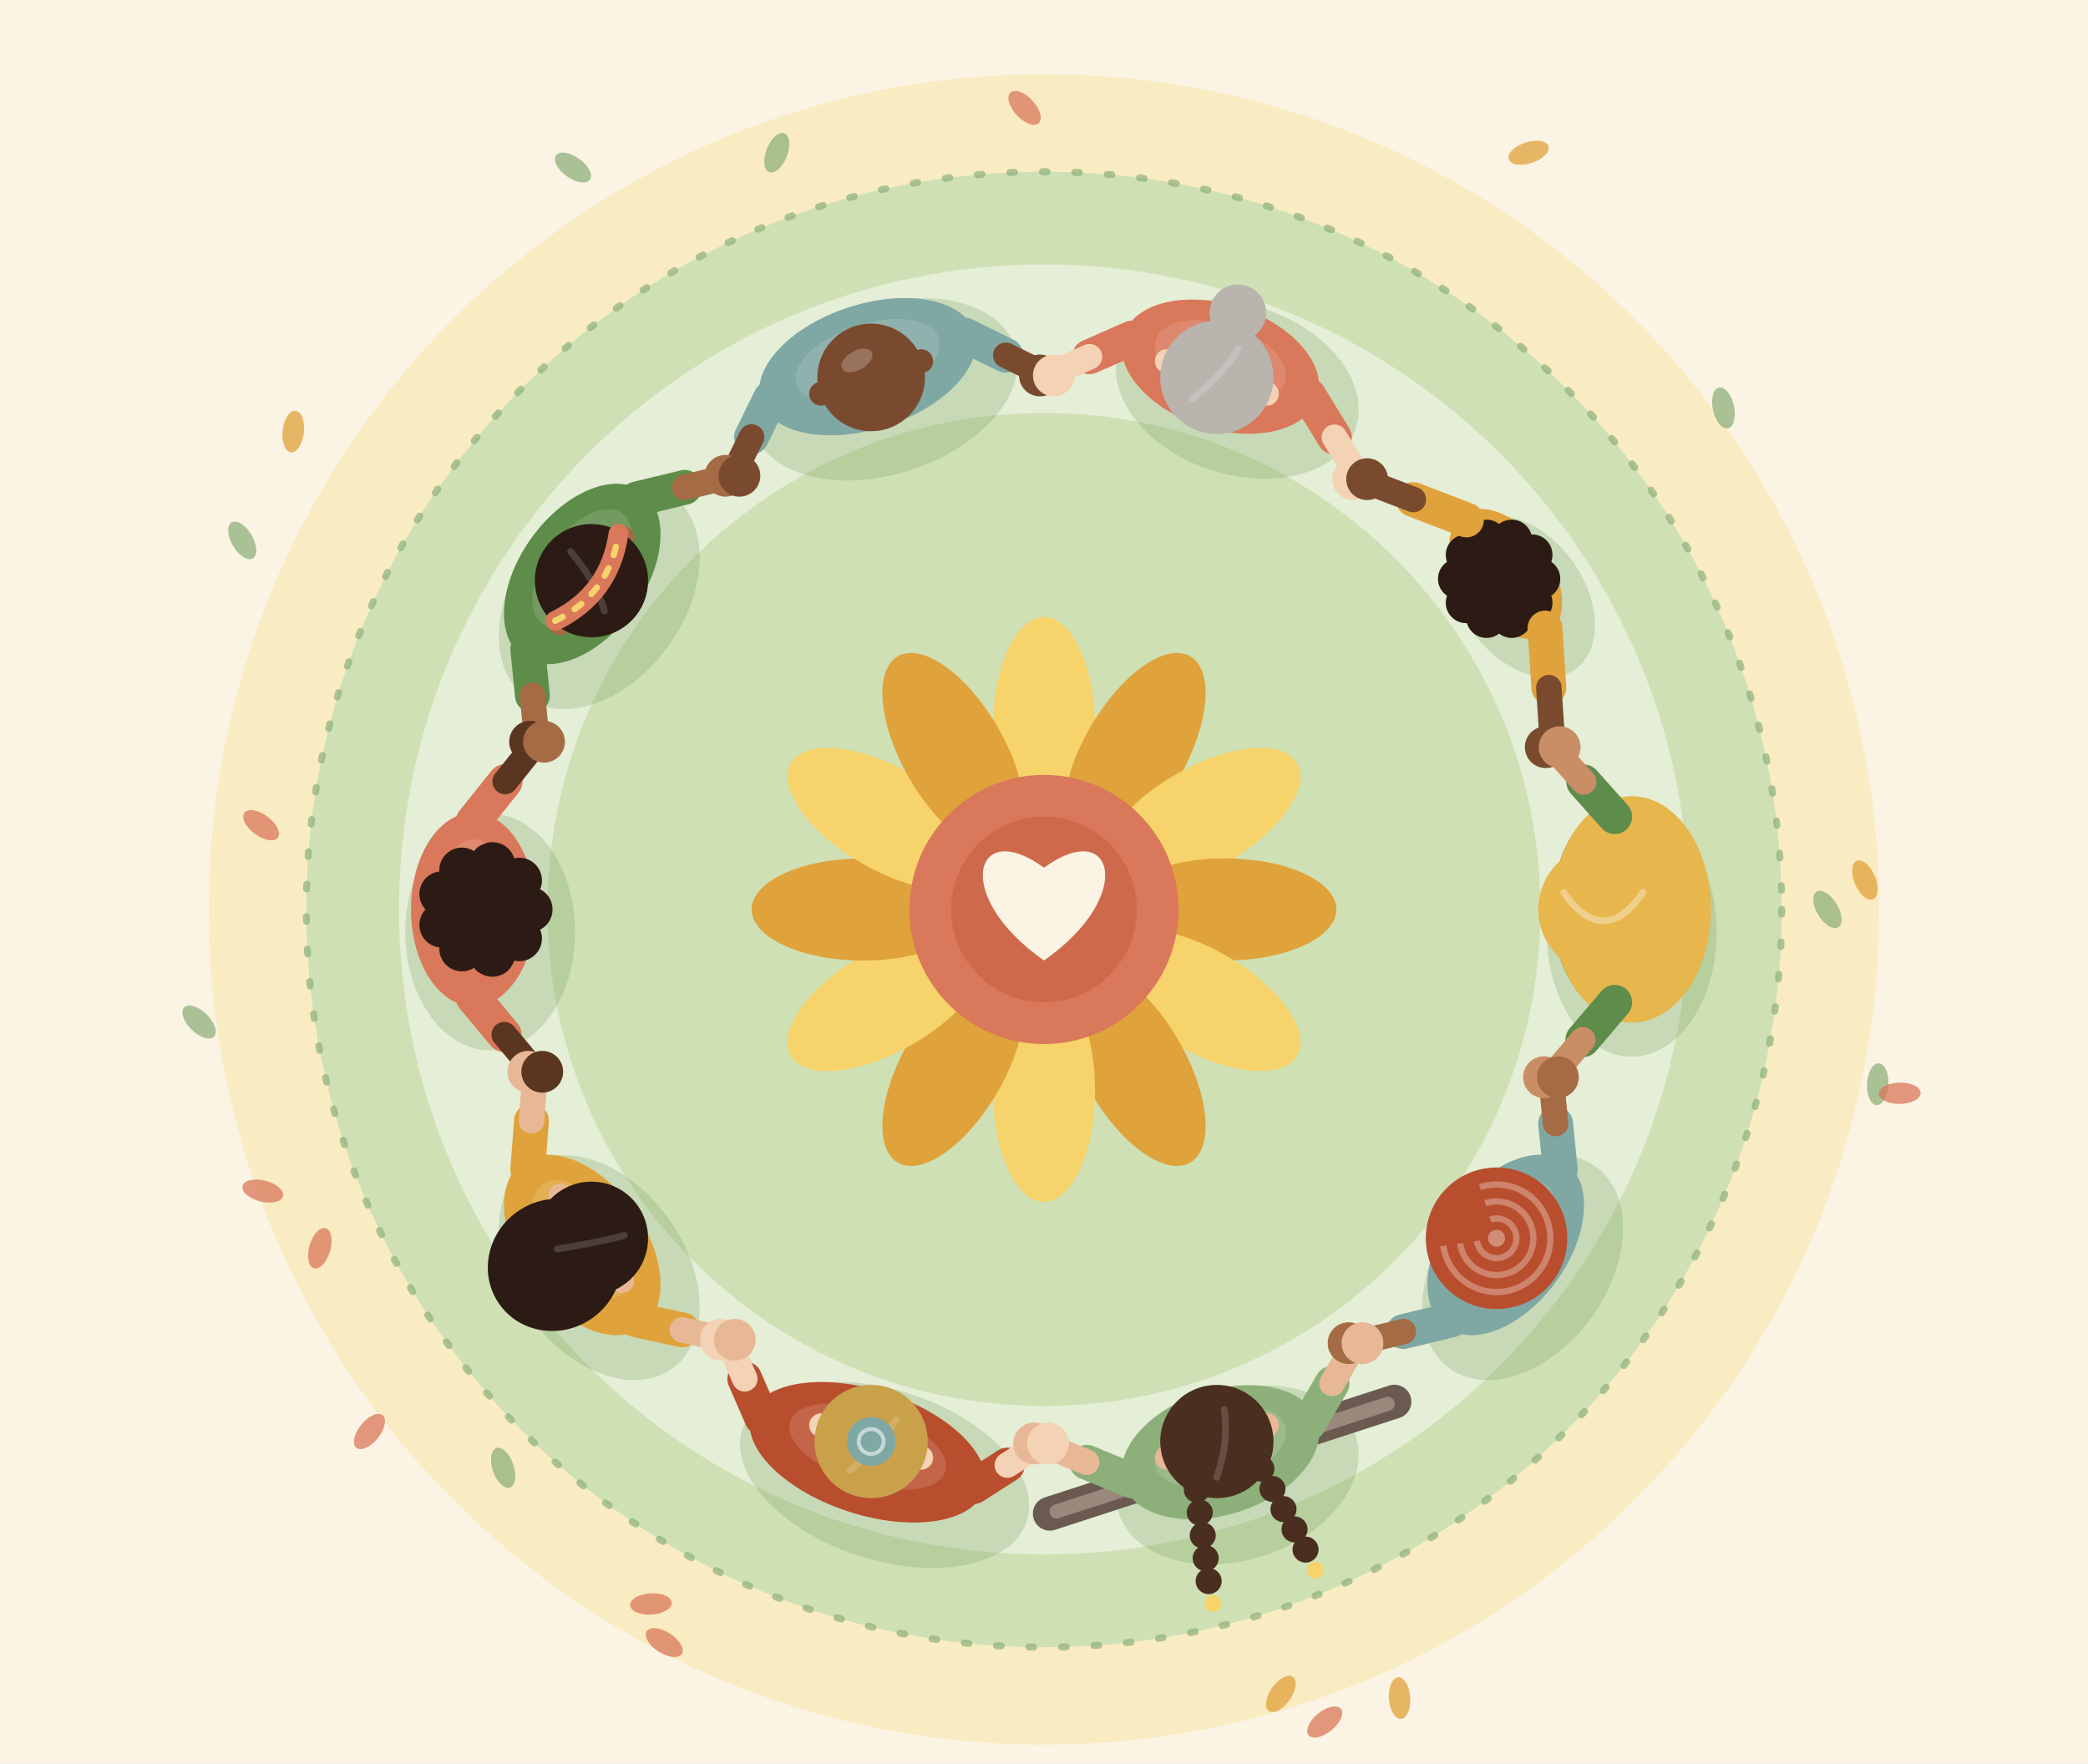
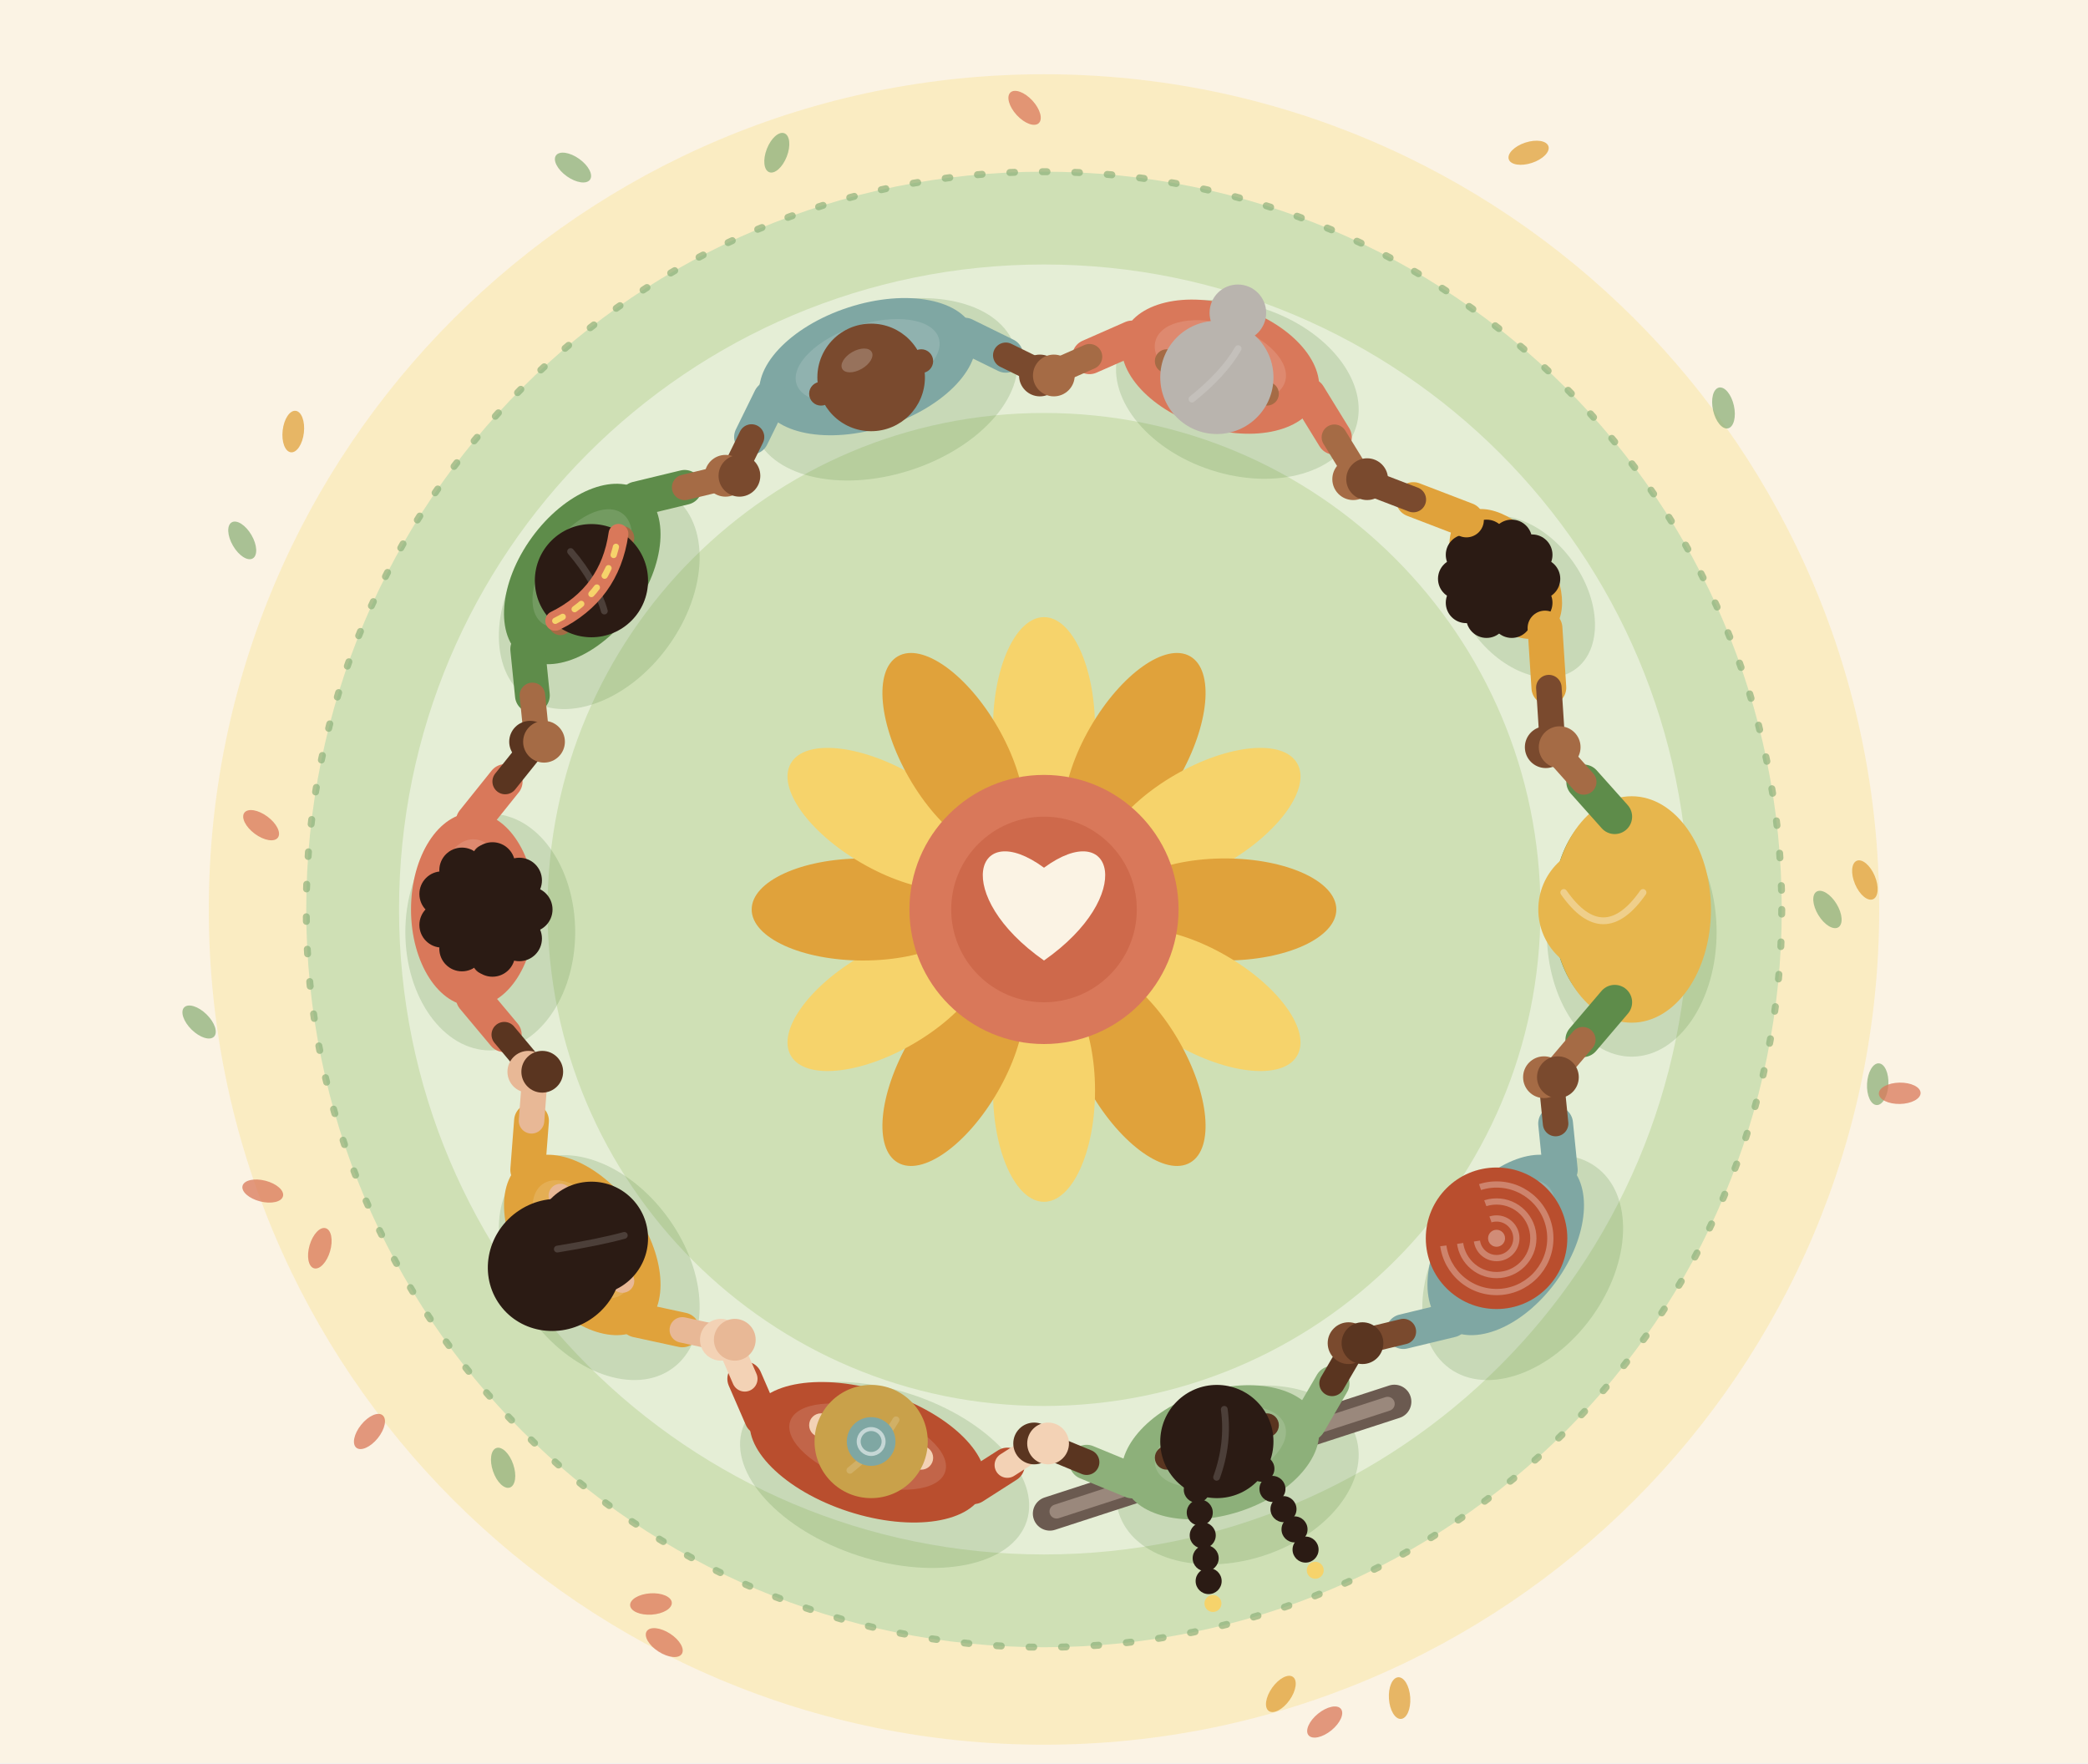
<svg xmlns="http://www.w3.org/2000/svg" viewBox="0 0 900 760" role="img" aria-labelledby="t d">
  <rect width="900" height="760" fill="#FBF3E4" />
  <circle cx="450" cy="392" r="360" fill="#FAE6A6" opacity=".55" />
  <circle cx="450" cy="392" r="318" fill="#CFE0B5" />
  <circle cx="450" cy="392" r="318" fill="none" stroke="#8DB07A" stroke-width="3" stroke-dasharray="2 12" stroke-linecap="round" opacity=".7" />
  <circle cx="450" cy="392" r="246" fill="none" stroke="#fff" stroke-opacity=".45" stroke-width="64" />
  <ellipse cx="450" cy="314" rx="22" ry="48" fill="#F6D36B" transform="rotate(0 450 392)" />
  <ellipse cx="450" cy="314" rx="22" ry="48" fill="#E0A23B" transform="rotate(30 450 392)" />
  <ellipse cx="450" cy="314" rx="22" ry="48" fill="#F6D36B" transform="rotate(60 450 392)" />
  <ellipse cx="450" cy="314" rx="22" ry="48" fill="#E0A23B" transform="rotate(90 450 392)" />
  <ellipse cx="450" cy="314" rx="22" ry="48" fill="#F6D36B" transform="rotate(120 450 392)" />
  <ellipse cx="450" cy="314" rx="22" ry="48" fill="#E0A23B" transform="rotate(150 450 392)" />
  <ellipse cx="450" cy="314" rx="22" ry="48" fill="#F6D36B" transform="rotate(180 450 392)" />
  <ellipse cx="450" cy="314" rx="22" ry="48" fill="#E0A23B" transform="rotate(210 450 392)" />
  <ellipse cx="450" cy="314" rx="22" ry="48" fill="#F6D36B" transform="rotate(240 450 392)" />
  <ellipse cx="450" cy="314" rx="22" ry="48" fill="#E0A23B" transform="rotate(270 450 392)" />
  <ellipse cx="450" cy="314" rx="22" ry="48" fill="#F6D36B" transform="rotate(300 450 392)" />
  <ellipse cx="450" cy="314" rx="22" ry="48" fill="#E0A23B" transform="rotate(330 450 392)" />
  <circle cx="450" cy="392" r="58" fill="#D9785A" />
  <circle cx="450" cy="392" r="40" fill="#B94E2E" opacity=".35" />
  <path d="M 450 414 C 410 386 420 352 450 374 C 480 352 490 386 450 414 Z" fill="#FBF3E4" />
  <ellipse cx="787.69" cy="392" rx="9" ry="4.6" fill="#8DB07A" opacity=".75" transform="rotate(58.69 787.69 392)" />
  <ellipse cx="441.63" cy="46.48" rx="9" ry="4.6" fill="#D9785A" opacity=".75" transform="rotate(47.35 441.63 46.48)" />
  <ellipse cx="658.88" cy="65.84" rx="9" ry="4.6" fill="#E0A23B" opacity=".75" transform="rotate(161.78 658.88 65.84)" />
  <ellipse cx="809.36" cy="467.31" rx="9" ry="4.6" fill="#8DB07A" opacity=".75" transform="rotate(93.07 809.36 467.31)" />
  <ellipse cx="818.84" cy="471.23" rx="9" ry="4.6" fill="#D9785A" opacity=".75" transform="rotate(178.97 818.84 471.23)" />
  <ellipse cx="246.98" cy="72.22" rx="9" ry="4.6" fill="#8DB07A" opacity=".75" transform="rotate(35.47 246.98 72.22)" />
  <ellipse cx="286.32" cy="707.99" rx="9" ry="4.6" fill="#D9785A" opacity=".75" transform="rotate(32.86 286.32 707.99)" />
  <ellipse cx="742.88" cy="175.84" rx="9" ry="4.6" fill="#8DB07A" opacity=".75" transform="rotate(77.47 742.88 175.84)" />
  <ellipse cx="112.55" cy="355.67" rx="9" ry="4.6" fill="#D9785A" opacity=".75" transform="rotate(36.6 112.55 355.67)" />
  <ellipse cx="803.83" cy="379.3" rx="9" ry="4.6" fill="#E0A23B" opacity=".75" transform="rotate(67.05 803.83 379.3)" />
  <ellipse cx="104.41" cy="232.92" rx="9" ry="4.6" fill="#8DB07A" opacity=".75" transform="rotate(59.75 104.41 232.92)" />
  <ellipse cx="570.99" cy="742.23" rx="9" ry="4.6" fill="#D9785A" opacity=".75" transform="rotate(140.79 570.99 742.23)" />
  <ellipse cx="603.27" cy="731.91" rx="9" ry="4.6" fill="#E0A23B" opacity=".75" transform="rotate(86.21 603.27 731.91)" />
  <ellipse cx="137.86" cy="538.02" rx="9" ry="4.6" fill="#D9785A" opacity=".75" transform="rotate(106.24 137.86 538.02)" />
  <ellipse cx="552.09" cy="730.12" rx="9" ry="4.6" fill="#E0A23B" opacity=".75" transform="rotate(125.28 552.09 730.12)" />
  <ellipse cx="216.86" cy="632.64" rx="9" ry="4.6" fill="#8DB07A" opacity=".75" transform="rotate(71.13 216.86 632.64)" />
  <ellipse cx="280.59" cy="691.35" rx="9" ry="4.6" fill="#D9785A" opacity=".75" transform="rotate(176.27 280.59 691.35)" />
  <ellipse cx="85.82" cy="440.51" rx="9" ry="4.6" fill="#8DB07A" opacity=".75" transform="rotate(44.48 85.82 440.51)" />
  <ellipse cx="113.26" cy="513.37" rx="9" ry="4.6" fill="#D9785A" opacity=".75" transform="rotate(14.31 113.26 513.37)" />
  <ellipse cx="126.41" cy="186.01" rx="9" ry="4.6" fill="#E0A23B" opacity=".75" transform="rotate(96.57 126.41 186.01)" />
  <ellipse cx="334.83" cy="65.83" rx="9" ry="4.6" fill="#8DB07A" opacity=".75" transform="rotate(111.32 334.83 65.83)" />
  <ellipse cx="159.25" cy="617" rx="9" ry="4.6" fill="#D9785A" opacity=".75" transform="rotate(128.85 159.25 617)" />
  <g transform="translate(526.02 158.04) scale(1.22) translate(-526.02 -158.04)">
    <ellipse cx="532.02" cy="166.04" rx="44" ry="30" fill="#5E8C4A" opacity=".22" transform="rotate(18 532.02 166.04)" />
    <ellipse cx="526.02" cy="158.04" rx="36" ry="22" fill="#D9785A" transform="rotate(18 526.02 158.04)" />
    <ellipse cx="526.02" cy="156.04" rx="24" ry="13" fill="#fff" opacity=".13" transform="rotate(18 526.02 156.04)" />
-     <circle cx="507.07" cy="156.09" r="4.2" fill="#F3D2B5" />
-     <circle cx="542.49" cy="167.6" r="4.2" fill="#F3D2B5" />
+     <circle cx="507.07" cy="156.09" r="4.2" fill="#A56B45" />
+     <circle cx="542.49" cy="167.6" r="4.2" fill="#A56B45" />
    <circle cx="532.2" cy="139.02" r="10" fill="#B9B4AE" />
    <circle cx="524.78" cy="161.84" r="20" fill="#B9B4AE" />
    <path d="M 515.99 169.5 Q 527.14 160.58 532.29 151.67" fill="none" stroke="#fff" stroke-opacity=".16" stroke-width="2.4" stroke-linecap="round" />
  </g>
  <g transform="translate(649.02 247.4) scale(1.22) translate(-649.02 -247.4)">
    <ellipse cx="655.02" cy="255.4" rx="31.68" ry="21.6" fill="#5E8C4A" opacity=".22" transform="rotate(54 655.02 255.4)" />
    <ellipse cx="649.02" cy="247.4" rx="25.92" ry="15.84" fill="#E0A23B" transform="rotate(54 649.02 247.4)" />
    <ellipse cx="649.02" cy="245.4" rx="17.28" ry="9.36" fill="#fff" opacity=".13" transform="rotate(54 649.02 245.4)" />
    <circle cx="638.81" cy="238.25" r="3.02" fill="#7A4A2E" />
    <circle cx="654.57" cy="259.94" r="3.02" fill="#7A4A2E" />
    <circle cx="661.09" cy="249.1" r="7.2" fill="#2B1B14" />
    <circle cx="658.34" cy="257.56" r="7.2" fill="#2B1B14" />
    <circle cx="651.14" cy="262.79" r="7.2" fill="#2B1B14" />
    <circle cx="642.24" cy="262.79" r="7.2" fill="#2B1B14" />
    <circle cx="635.04" cy="257.56" r="7.2" fill="#2B1B14" />
    <circle cx="632.29" cy="249.1" r="7.2" fill="#2B1B14" />
    <circle cx="635.04" cy="240.63" r="7.2" fill="#2B1B14" />
    <circle cx="642.24" cy="235.4" r="7.2" fill="#2B1B14" />
    <circle cx="651.14" cy="235.4" r="7.2" fill="#2B1B14" />
    <circle cx="658.34" cy="240.63" r="7.2" fill="#2B1B14" />
    <circle cx="646.69" cy="249.1" r="15.84" fill="#2B1B14" />
  </g>
  <g transform="translate(696 392) scale(1.22) translate(-696 -392)">
    <ellipse cx="702" cy="400" rx="44" ry="30" fill="#5E8C4A" opacity=".22" transform="rotate(90 702 400)" />
    <ellipse cx="696" cy="392" rx="36" ry="22" fill="#5E8C4A" transform="rotate(90 696 392)" />
    <ellipse cx="696" cy="390" rx="24" ry="13" fill="#fff" opacity=".13" transform="rotate(90 696 390)" />
-     <circle cx="692" cy="373.38" r="4.2" fill="#C98E65" />
-     <circle cx="692" cy="410.62" r="4.2" fill="#C98E65" />
+     <circle cx="692" cy="373.38" r="4.2" fill="#A56B45" />
+     <circle cx="692" cy="410.62" r="4.2" fill="#A56B45" />
    <ellipse cx="702" cy="392" rx="40" ry="28" fill="#E7B64D" transform="rotate(90 702 392)" />
    <circle cx="692" cy="392" r="23" fill="#E7B64D" />
    <path d="M 678 386 Q 692 406 706 386" fill="none" stroke="#fff" stroke-opacity=".35" stroke-width="2.4" stroke-linecap="round" transform="rotate(0 692 392)" />
  </g>
  <g transform="translate(649.02 536.6) scale(1.22) translate(-649.02 -536.6)">
    <ellipse cx="655.02" cy="544.6" rx="44" ry="30" fill="#5E8C4A" opacity=".22" transform="rotate(126 655.02 544.6)" />
    <ellipse cx="649.02" cy="536.6" rx="36" ry="22" fill="#7FA7A3" transform="rotate(126 649.02 536.6)" />
    <ellipse cx="649.02" cy="534.6" rx="24" ry="13" fill="#fff" opacity=".13" transform="rotate(126 649.02 534.6)" />
-     <circle cx="656.73" cy="519.18" r="4.2" fill="#A56B45" />
-     <circle cx="634.84" cy="549.31" r="4.2" fill="#A56B45" />
+     <circle cx="656.73" cy="519.18" r="4.2" fill="#7A4A2E" />
+     <circle cx="634.84" cy="549.31" r="4.2" fill="#7A4A2E" />
    <circle cx="645.78" cy="534.24" r="25" fill="#B94E2E" />
    <circle cx="645.78" cy="534.24" r="19" fill="none" stroke="#fff" stroke-opacity=".3" stroke-width="2.2" stroke-dasharray="57 26.6" />
    <circle cx="645.78" cy="534.24" r="13" fill="none" stroke="#fff" stroke-opacity=".3" stroke-width="2.2" stroke-dasharray="39 18.2" />
    <circle cx="645.78" cy="534.24" r="7" fill="none" stroke="#fff" stroke-opacity=".3" stroke-width="2.2" stroke-dasharray="21 9.8" />
    <circle cx="645.78" cy="534.24" r="3" fill="#fff" opacity=".35" />
-     <ellipse cx="661.15" cy="545.41" rx="13" ry="6.5" fill="#2B1B14" transform="rotate(126 661.15 545.41)" opacity=".0" />
  </g>
  <g transform="translate(526.02 625.96) scale(1.22) translate(-526.02 -625.96)">
    <ellipse cx="532.02" cy="633.96" rx="44" ry="30" fill="#5E8C4A" opacity=".22" transform="rotate(162 532.02 633.96)" />
    <rect x="564.38" y="589.65" width="12" height="48" rx="6" fill="#6B5A50" transform="rotate(252 570.38 613.65)" />
    <rect x="567.88" y="595.65" width="5" height="36" rx="2.5" fill="#9A887C" transform="rotate(252 570.38 613.65)" />
    <rect x="476.89" y="618.08" width="12" height="48" rx="6" fill="#6B5A50" transform="rotate(252 482.89 642.08)" />
    <rect x="480.39" y="624.08" width="5" height="36" rx="2.5" fill="#9A887C" transform="rotate(252 482.89 642.08)" />
    <ellipse cx="526.02" cy="625.96" rx="36" ry="22" fill="#8DB07A" transform="rotate(162 526.02 625.96)" />
    <ellipse cx="526.02" cy="623.96" rx="24" ry="13" fill="#fff" opacity=".13" transform="rotate(162 526.02 623.96)" />
-     <circle cx="542.49" cy="616.4" r="4.2" fill="#E8B896" />
-     <circle cx="507.07" cy="627.91" r="4.2" fill="#E8B896" />
-     <circle cx="540.52" cy="631.76" r="4.6" fill="#4A2E1F" />
-     <circle cx="544.42" cy="638.91" r="4.6" fill="#4A2E1F" />
-     <circle cx="548.32" cy="646.05" r="4.6" fill="#4A2E1F" />
-     <circle cx="552.22" cy="653.2" r="4.6" fill="#4A2E1F" />
-     <circle cx="556.12" cy="660.34" r="4.6" fill="#4A2E1F" />
+     <circle cx="542.49" cy="616.4" r="4.2" fill="#5A3520" />
+     <circle cx="507.07" cy="627.91" r="4.2" fill="#5A3520" />
+     <circle cx="540.52" cy="631.76" r="4.6" fill="#2B1B14" />
+     <circle cx="544.42" cy="638.91" r="4.6" fill="#2B1B14" />
+     <circle cx="548.32" cy="646.05" r="4.6" fill="#2B1B14" />
+     <circle cx="552.22" cy="653.2" r="4.6" fill="#2B1B14" />
+     <circle cx="556.12" cy="660.34" r="4.6" fill="#2B1B14" />
    <circle cx="559.54" cy="667.64" r="3" fill="#F6D36B" />
-     <circle cx="517.7" cy="639.18" r="4.6" fill="#4A2E1F" />
-     <circle cx="518.74" cy="647.25" r="4.6" fill="#4A2E1F" />
-     <circle cx="519.79" cy="655.32" r="4.6" fill="#4A2E1F" />
-     <circle cx="520.83" cy="663.39" r="4.6" fill="#4A2E1F" />
-     <circle cx="521.88" cy="671.47" r="4.6" fill="#4A2E1F" />
+     <circle cx="517.7" cy="639.18" r="4.6" fill="#2B1B14" />
+     <circle cx="518.74" cy="647.25" r="4.6" fill="#2B1B14" />
+     <circle cx="519.79" cy="655.32" r="4.6" fill="#2B1B14" />
+     <circle cx="520.83" cy="663.39" r="4.6" fill="#2B1B14" />
+     <circle cx="521.88" cy="671.47" r="4.6" fill="#2B1B14" />
    <circle cx="523.4" cy="679.38" r="3" fill="#F6D36B" />
-     <circle cx="524.78" cy="622.16" r="20" fill="#4A2E1F" />
+     <circle cx="524.78" cy="622.16" r="20" fill="#2B1B14" />
    <path d="M 527.4 610.79 Q 529.04 622.8 524.69 634.8" fill="none" stroke="#fff" stroke-opacity=".16" stroke-width="2.4" stroke-linecap="round" />
  </g>
  <g transform="translate(373.98 625.96) scale(1.22) translate(-373.98 -625.96)">
    <ellipse cx="379.98" cy="633.96" rx="52.8" ry="30" fill="#5E8C4A" opacity=".22" transform="rotate(-162 379.98 633.96)" />
    <ellipse cx="373.98" cy="625.96" rx="43.2" ry="22" fill="#B94E2E" transform="rotate(-162 373.98 625.96)" />
    <ellipse cx="373.98" cy="623.96" rx="28.8" ry="13" fill="#fff" opacity=".13" transform="rotate(-162 373.98 623.96)" />
    <circle cx="392.93" cy="627.91" r="4.2" fill="#F3D2B5" />
    <circle cx="357.51" cy="616.4" r="4.2" fill="#F3D2B5" />
    <circle cx="375.22" cy="622.16" r="20" fill="#C9A14A" />
    <path d="M 384.01 614.5 Q 378.86 623.42 367.71 632.33" fill="none" stroke="#fff" stroke-opacity=".16" stroke-width="2.4" stroke-linecap="round" />
    <circle cx="375.22" cy="622.16" r="8.6" fill="#7FA7A3" />
    <circle cx="375.22" cy="622.16" r="4.4" fill="none" stroke="#fff" stroke-opacity=".55" stroke-width="1.4" />
  </g>
  <g transform="translate(250.98 536.6) scale(1.22) translate(-250.98 -536.6)">
    <ellipse cx="256.98" cy="544.6" rx="44" ry="30" fill="#5E8C4A" opacity=".22" transform="rotate(-126 256.98 544.6)" />
    <ellipse cx="250.98" cy="536.6" rx="36" ry="22" fill="#E0A23B" transform="rotate(-126 250.98 536.6)" />
    <ellipse cx="250.98" cy="534.6" rx="24" ry="13" fill="#fff" opacity=".13" transform="rotate(-126 250.98 534.6)" />
    <circle cx="265.16" cy="549.31" r="4.2" fill="#E8B896" />
    <circle cx="243.27" cy="519.18" r="4.2" fill="#E8B896" />
    <ellipse cx="241.27" cy="543.65" rx="23" ry="24" fill="#2B1B14" transform="rotate(-126 241.27 543.65)" />
    <circle cx="254.22" cy="534.24" r="20" fill="#2B1B14" />
    <path d="M 265.83 533.22 Q 257 535.64 242.16 538.06" fill="none" stroke="#fff" stroke-opacity=".16" stroke-width="2.4" stroke-linecap="round" />
  </g>
  <g transform="translate(204 392) scale(1.22) translate(-204 -392)">
    <ellipse cx="210" cy="400" rx="41.8" ry="30" fill="#5E8C4A" opacity=".22" transform="rotate(-90 210 400)" />
    <ellipse cx="204" cy="392" rx="34.2" ry="22" fill="#D9785A" transform="rotate(-90 204 392)" />
    <ellipse cx="204" cy="390" rx="22.8" ry="13" fill="#fff" opacity=".13" transform="rotate(-90 204 390)" />
    <circle cx="208" cy="410.62" r="4.2" fill="#5A3520" />
    <circle cx="208" cy="373.38" r="4.2" fill="#5A3520" />
    <circle cx="208" cy="392" r="20" fill="#2B1B14" />
    <circle cx="224" cy="392" r="8" fill="#2B1B14" />
    <circle cx="220.26" cy="402.28" r="8" fill="#2B1B14" />
    <circle cx="210.78" cy="407.76" r="8" fill="#2B1B14" />
    <circle cx="200" cy="405.86" r="8" fill="#2B1B14" />
    <circle cx="192.96" cy="397.47" r="8" fill="#2B1B14" />
    <circle cx="192.96" cy="386.53" r="8" fill="#2B1B14" />
    <circle cx="200" cy="378.14" r="8" fill="#2B1B14" />
    <circle cx="210.78" cy="376.24" r="8" fill="#2B1B14" />
    <circle cx="220.26" cy="381.72" r="8" fill="#2B1B14" />
    <circle cx="208" cy="392" r="15" fill="#2B1B14" />
  </g>
  <g transform="translate(250.98 247.4) scale(1.22) translate(-250.98 -247.4)">
    <ellipse cx="256.98" cy="255.4" rx="44" ry="30" fill="#5E8C4A" opacity=".22" transform="rotate(-54 256.98 255.4)" />
    <ellipse cx="250.98" cy="247.4" rx="36" ry="22" fill="#5E8C4A" transform="rotate(-54 250.98 247.4)" />
    <ellipse cx="250.98" cy="245.4" rx="24" ry="13" fill="#fff" opacity=".13" transform="rotate(-54 250.98 245.4)" />
    <circle cx="243.27" cy="264.82" r="4.2" fill="#A56B45" />
    <circle cx="265.16" cy="234.69" r="4.2" fill="#A56B45" />
    <circle cx="254.22" cy="249.76" r="20" fill="#2B1B14" />
    <path d="M 258.78 260.49 Q 255.82 249.98 246.86 239.47" fill="none" stroke="#fff" stroke-opacity=".16" stroke-width="2.4" stroke-linecap="round" />
    <path d="M 241.43 263.95 Q 260.69 254.46 263.77 233.21" fill="none" stroke="#D9785A" stroke-width="7" stroke-linecap="round" />
    <path d="M 241.43 263.95 Q 260.69 254.46 263.77 233.21" fill="none" stroke="#F6D36B" stroke-width="2.2" stroke-dasharray="3 5" stroke-linecap="round" />
  </g>
  <g transform="translate(373.98 158.04) scale(1.22) translate(-373.98 -158.04)">
    <ellipse cx="379.98" cy="166.04" rx="48.4" ry="30" fill="#5E8C4A" opacity=".22" transform="rotate(-18 379.98 166.04)" />
    <ellipse cx="373.98" cy="158.04" rx="39.6" ry="22" fill="#7FA7A3" transform="rotate(-18 373.98 158.04)" />
    <ellipse cx="373.98" cy="156.04" rx="26.4" ry="13" fill="#fff" opacity=".13" transform="rotate(-18 373.98 156.04)" />
    <circle cx="357.51" cy="167.6" r="4.2" fill="#7A4A2E" />
    <circle cx="392.93" cy="156.09" r="4.2" fill="#7A4A2E" />
    <circle cx="375.22" cy="161.84" r="19" fill="#7A4A2E" />
    <ellipse cx="370.22" cy="155.84" rx="6" ry="3.4" fill="#fff" opacity=".22" transform="rotate(-30 370.22 155.84)" />
  </g>
  <line x1="564.06" y1="170.4" x2="575.17" y2="188.46" stroke="#D9785A" stroke-width="15" stroke-linecap="round" />
-   <line x1="575.17" y1="188.46" x2="586.28" y2="206.53" stroke="#F3D2B5" stroke-width="11" stroke-linecap="round" />
+   <line x1="575.17" y1="188.46" x2="586.28" y2="206.53" stroke="#A56B45" stroke-width="11" stroke-linecap="round" />
  <line x1="632.09" y1="224.11" x2="609.19" y2="215.32" stroke="#E0A23B" stroke-width="15" stroke-linecap="round" />
  <line x1="609.19" y1="215.32" x2="586.28" y2="206.53" stroke="#7A4A2E" stroke-width="11" stroke-linecap="round" />
-   <circle cx="583.28" cy="206.53" r="9" fill="#F3D2B5" />
+   <circle cx="583.28" cy="206.53" r="9" fill="#A56B45" />
  <circle cx="589.28" cy="206.53" r="9" fill="#7A4A2E" />
  <line x1="665.95" y1="270.7" x2="667.61" y2="296.38" stroke="#E0A23B" stroke-width="15" stroke-linecap="round" />
  <line x1="667.61" y1="296.38" x2="669.27" y2="322.05" stroke="#7A4A2E" stroke-width="11" stroke-linecap="round" />
  <line x1="696" y1="352" x2="682.64" y2="337.03" stroke="#5E8C4A" stroke-width="15" stroke-linecap="round" />
-   <line x1="682.64" y1="337.03" x2="669.27" y2="322.05" stroke="#C98E65" stroke-width="11" stroke-linecap="round" />
+   <line x1="682.64" y1="337.03" x2="669.27" y2="322.05" stroke="#A56B45" stroke-width="11" stroke-linecap="round" />
  <circle cx="666.27" cy="322.05" r="9" fill="#7A4A2E" />
-   <circle cx="672.27" cy="322.05" r="9" fill="#C98E65" />
+   <circle cx="672.27" cy="322.05" r="9" fill="#A56B45" />
  <line x1="696" y1="432" x2="682.25" y2="448.15" stroke="#5E8C4A" stroke-width="15" stroke-linecap="round" />
-   <line x1="682.25" y1="448.15" x2="668.51" y2="464.3" stroke="#C98E65" stroke-width="11" stroke-linecap="round" />
+   <line x1="682.25" y1="448.15" x2="668.51" y2="464.3" stroke="#A56B45" stroke-width="11" stroke-linecap="round" />
  <line x1="672.53" y1="504.23" x2="670.52" y2="484.27" stroke="#7FA7A3" stroke-width="15" stroke-linecap="round" />
-   <line x1="670.52" y1="484.27" x2="668.51" y2="464.3" stroke="#A56B45" stroke-width="11" stroke-linecap="round" />
-   <circle cx="665.51" cy="464.3" r="9" fill="#C98E65" />
-   <circle cx="671.51" cy="464.3" r="9" fill="#A56B45" />
+   <line x1="670.52" y1="484.27" x2="668.51" y2="464.3" stroke="#7A4A2E" stroke-width="11" stroke-linecap="round" />
+   <circle cx="665.51" cy="464.3" r="9" fill="#A56B45" />
+   <circle cx="671.51" cy="464.3" r="9" fill="#7A4A2E" />
  <line x1="625.51" y1="568.96" x2="604.89" y2="573.94" stroke="#7FA7A3" stroke-width="15" stroke-linecap="round" />
-   <line x1="604.89" y1="573.94" x2="584.28" y2="578.93" stroke="#A56B45" stroke-width="11" stroke-linecap="round" />
+   <line x1="604.89" y1="573.94" x2="584.28" y2="578.93" stroke="#7A4A2E" stroke-width="11" stroke-linecap="round" />
  <line x1="564.06" y1="613.6" x2="574.17" y2="596.26" stroke="#8DB07A" stroke-width="15" stroke-linecap="round" />
-   <line x1="574.17" y1="596.26" x2="584.28" y2="578.93" stroke="#E8B896" stroke-width="11" stroke-linecap="round" />
-   <circle cx="581.28" cy="578.93" r="9" fill="#A56B45" />
-   <circle cx="587.28" cy="578.93" r="9" fill="#E8B896" />
+   <line x1="574.17" y1="596.26" x2="584.28" y2="578.93" stroke="#5A3520" stroke-width="11" stroke-linecap="round" />
+   <circle cx="581.28" cy="578.93" r="9" fill="#7A4A2E" />
+   <circle cx="587.28" cy="578.93" r="9" fill="#5A3520" />
  <line x1="487.98" y1="638.32" x2="468.37" y2="630.24" stroke="#8DB07A" stroke-width="15" stroke-linecap="round" />
-   <line x1="468.37" y1="630.24" x2="448.76" y2="622.16" stroke="#E8B896" stroke-width="11" stroke-linecap="round" />
+   <line x1="468.37" y1="630.24" x2="448.76" y2="622.16" stroke="#5A3520" stroke-width="11" stroke-linecap="round" />
  <line x1="419.63" y1="640.79" x2="434.2" y2="631.47" stroke="#B94E2E" stroke-width="15" stroke-linecap="round" />
  <line x1="434.2" y1="631.47" x2="448.76" y2="622.16" stroke="#F3D2B5" stroke-width="11" stroke-linecap="round" />
-   <circle cx="445.76" cy="622.16" r="9" fill="#E8B896" />
+   <circle cx="445.76" cy="622.16" r="9" fill="#5A3520" />
  <circle cx="451.76" cy="622.16" r="9" fill="#F3D2B5" />
  <line x1="328.33" y1="611.13" x2="321.02" y2="594.3" stroke="#B94E2E" stroke-width="15" stroke-linecap="round" />
  <line x1="321.02" y1="594.3" x2="313.72" y2="577.47" stroke="#F3D2B5" stroke-width="11" stroke-linecap="round" />
  <line x1="274.49" y1="568.96" x2="294.11" y2="573.21" stroke="#E0A23B" stroke-width="15" stroke-linecap="round" />
  <line x1="294.11" y1="573.21" x2="313.72" y2="577.47" stroke="#E8B896" stroke-width="11" stroke-linecap="round" />
  <circle cx="310.72" cy="577.47" r="9" fill="#F3D2B5" />
  <circle cx="316.72" cy="577.47" r="9" fill="#E8B896" />
  <line x1="227.47" y1="504.23" x2="229.1" y2="483.09" stroke="#E0A23B" stroke-width="15" stroke-linecap="round" />
  <line x1="229.1" y1="483.09" x2="230.73" y2="461.95" stroke="#E8B896" stroke-width="11" stroke-linecap="round" />
  <line x1="204" y1="430" x2="217.36" y2="445.97" stroke="#D9785A" stroke-width="15" stroke-linecap="round" />
  <line x1="217.36" y1="445.97" x2="230.73" y2="461.95" stroke="#5A3520" stroke-width="11" stroke-linecap="round" />
  <circle cx="227.73" cy="461.95" r="9" fill="#E8B896" />
  <circle cx="233.73" cy="461.95" r="9" fill="#5A3520" />
  <line x1="204" y1="354" x2="217.75" y2="336.85" stroke="#D9785A" stroke-width="15" stroke-linecap="round" />
  <line x1="217.75" y1="336.85" x2="231.49" y2="319.7" stroke="#5A3520" stroke-width="11" stroke-linecap="round" />
  <line x1="227.47" y1="279.77" x2="229.48" y2="299.73" stroke="#5E8C4A" stroke-width="15" stroke-linecap="round" />
  <line x1="229.48" y1="299.73" x2="231.49" y2="319.7" stroke="#A56B45" stroke-width="11" stroke-linecap="round" />
  <circle cx="228.49" cy="319.7" r="9" fill="#5A3520" />
  <circle cx="234.49" cy="319.7" r="9" fill="#A56B45" />
  <line x1="274.49" y1="215.04" x2="295.11" y2="210.06" stroke="#5E8C4A" stroke-width="15" stroke-linecap="round" />
  <line x1="295.11" y1="210.06" x2="315.72" y2="205.07" stroke="#A56B45" stroke-width="11" stroke-linecap="round" />
  <line x1="332.14" y1="171.64" x2="323.93" y2="188.36" stroke="#7FA7A3" stroke-width="15" stroke-linecap="round" />
  <line x1="323.93" y1="188.36" x2="315.72" y2="205.07" stroke="#7A4A2E" stroke-width="11" stroke-linecap="round" />
  <circle cx="312.72" cy="205.07" r="9" fill="#A56B45" />
  <circle cx="318.72" cy="205.07" r="9" fill="#7A4A2E" />
  <line x1="415.83" y1="144.44" x2="433.53" y2="153.14" stroke="#7FA7A3" stroke-width="15" stroke-linecap="round" />
  <line x1="433.53" y1="153.14" x2="451.24" y2="161.84" stroke="#7A4A2E" stroke-width="11" stroke-linecap="round" />
  <line x1="487.98" y1="145.68" x2="469.61" y2="153.76" stroke="#D9785A" stroke-width="15" stroke-linecap="round" />
-   <line x1="469.61" y1="153.76" x2="451.24" y2="161.84" stroke="#F3D2B5" stroke-width="11" stroke-linecap="round" />
+   <line x1="469.61" y1="153.76" x2="451.24" y2="161.84" stroke="#A56B45" stroke-width="11" stroke-linecap="round" />
  <circle cx="448.24" cy="161.84" r="9" fill="#7A4A2E" />
-   <circle cx="454.24" cy="161.84" r="9" fill="#F3D2B5" />
+   <circle cx="454.24" cy="161.84" r="9" fill="#A56B45" />
</svg>
